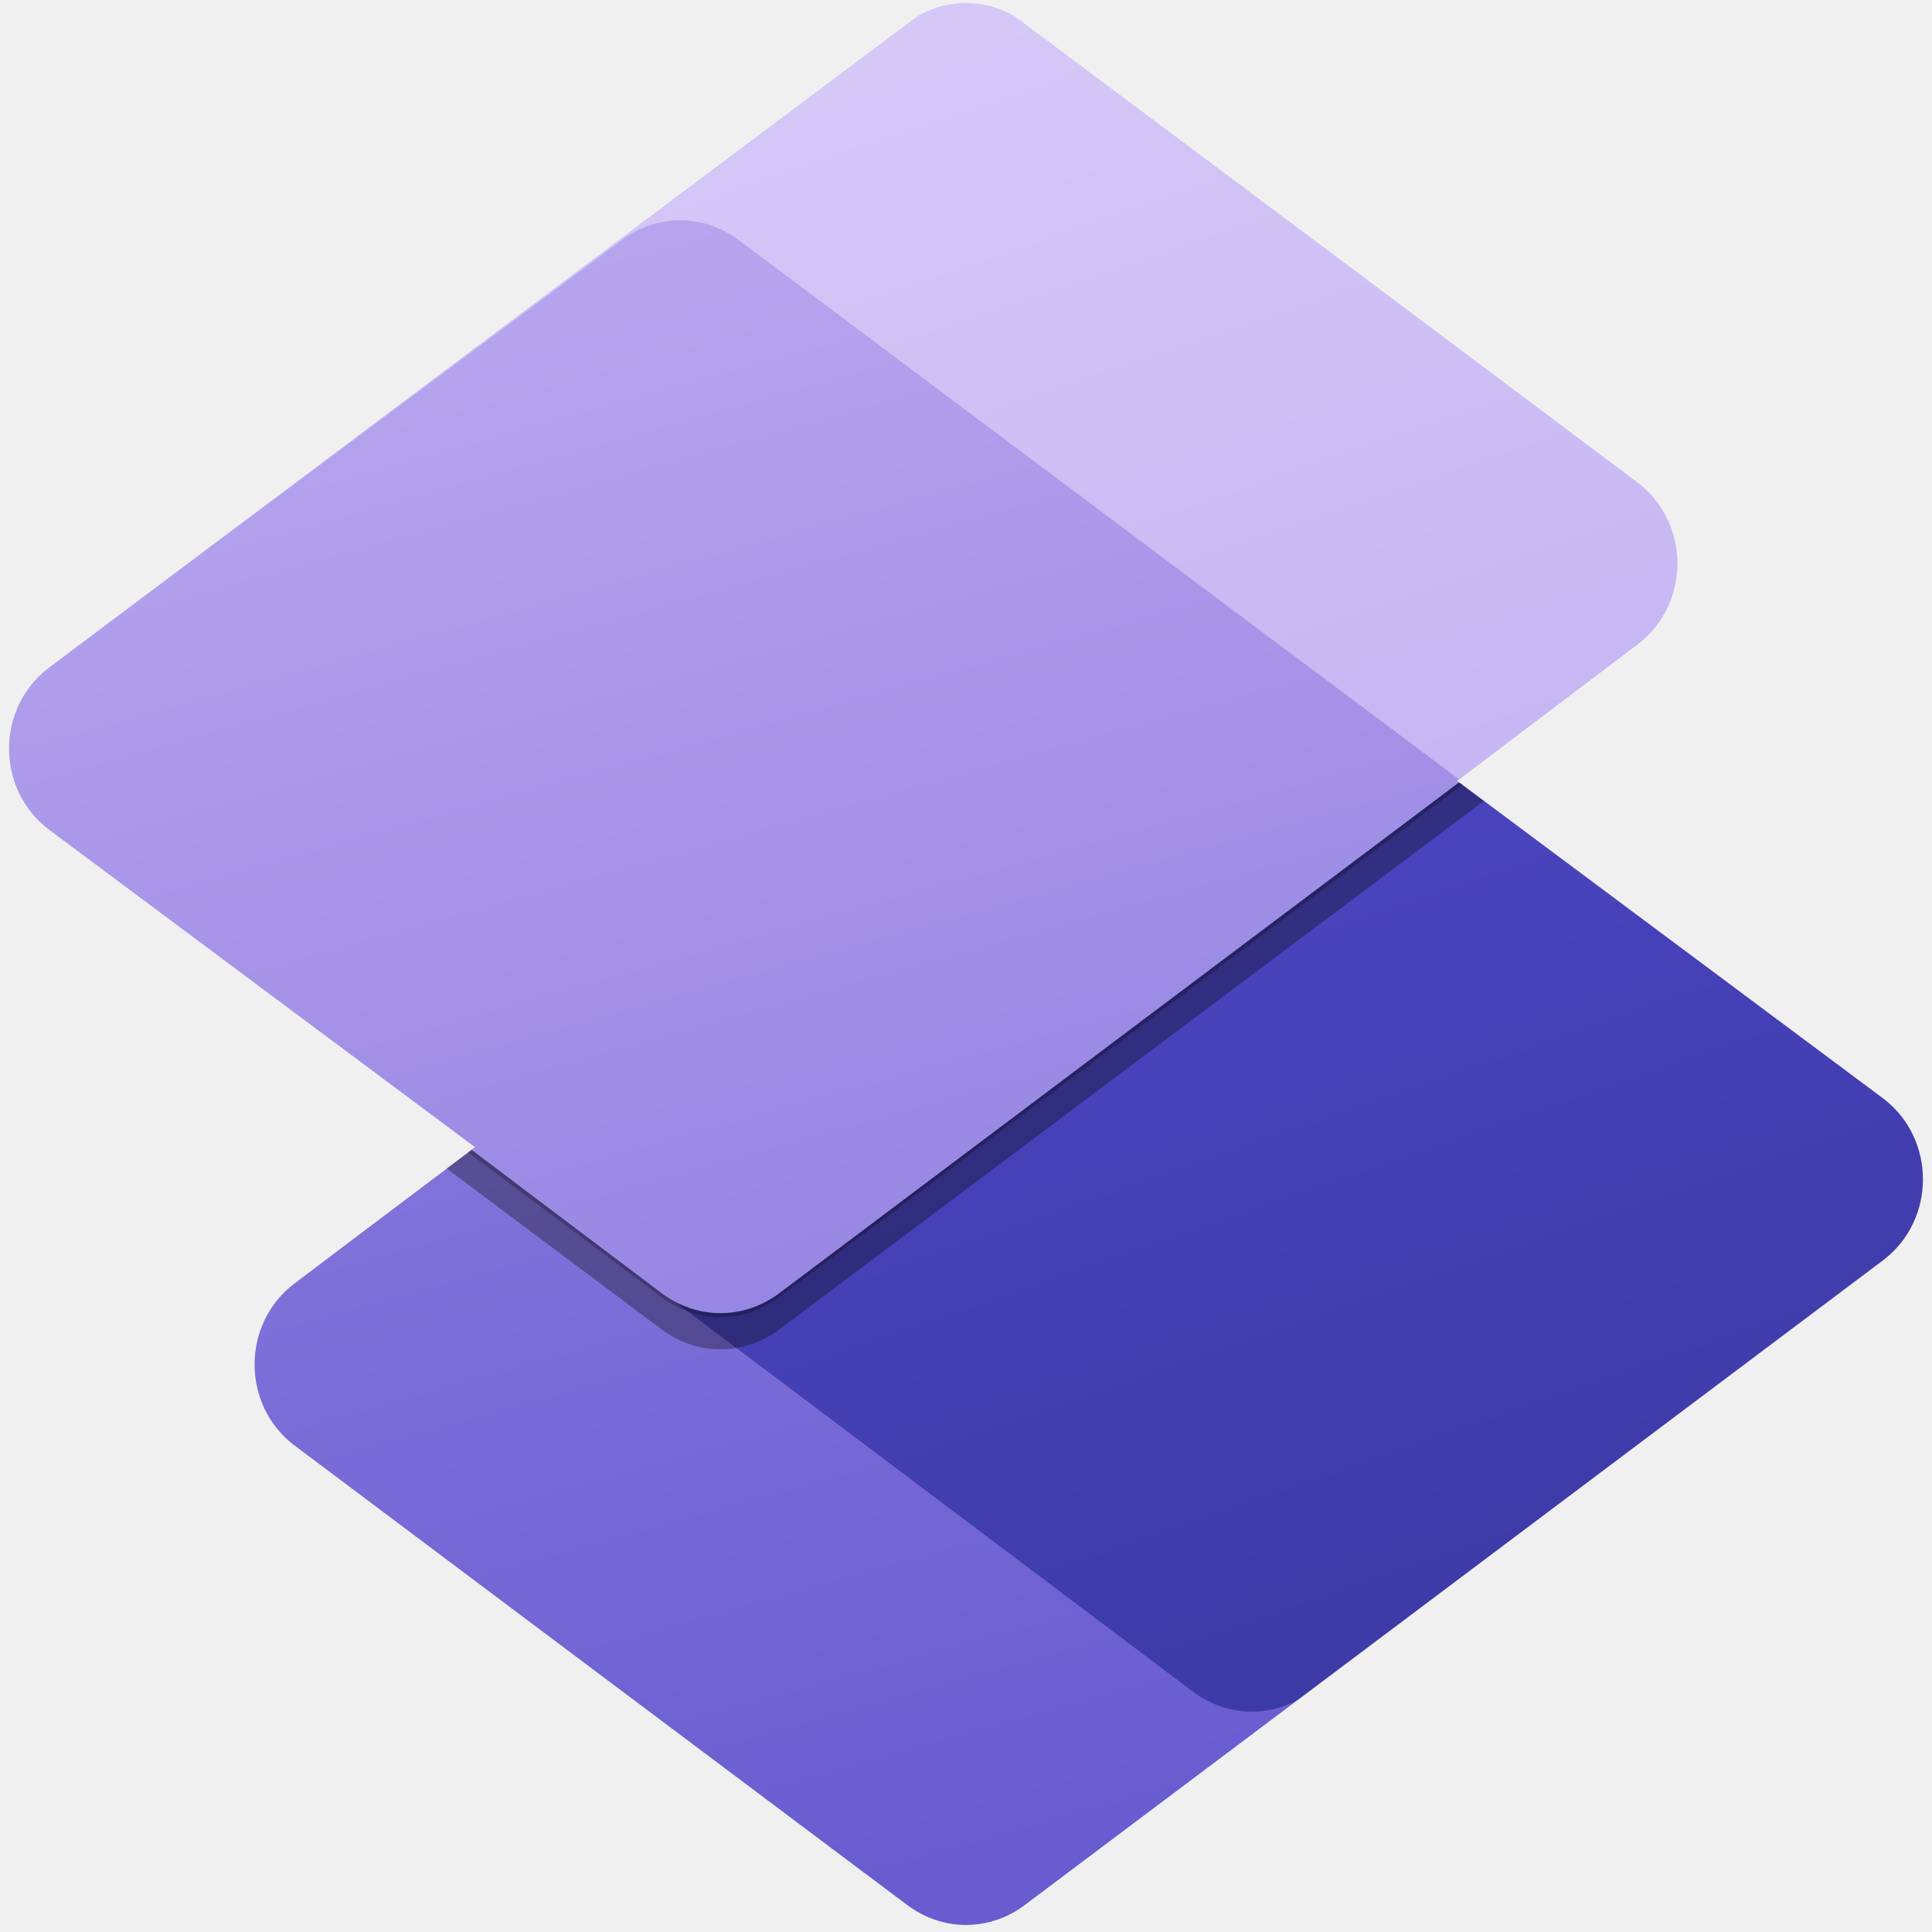
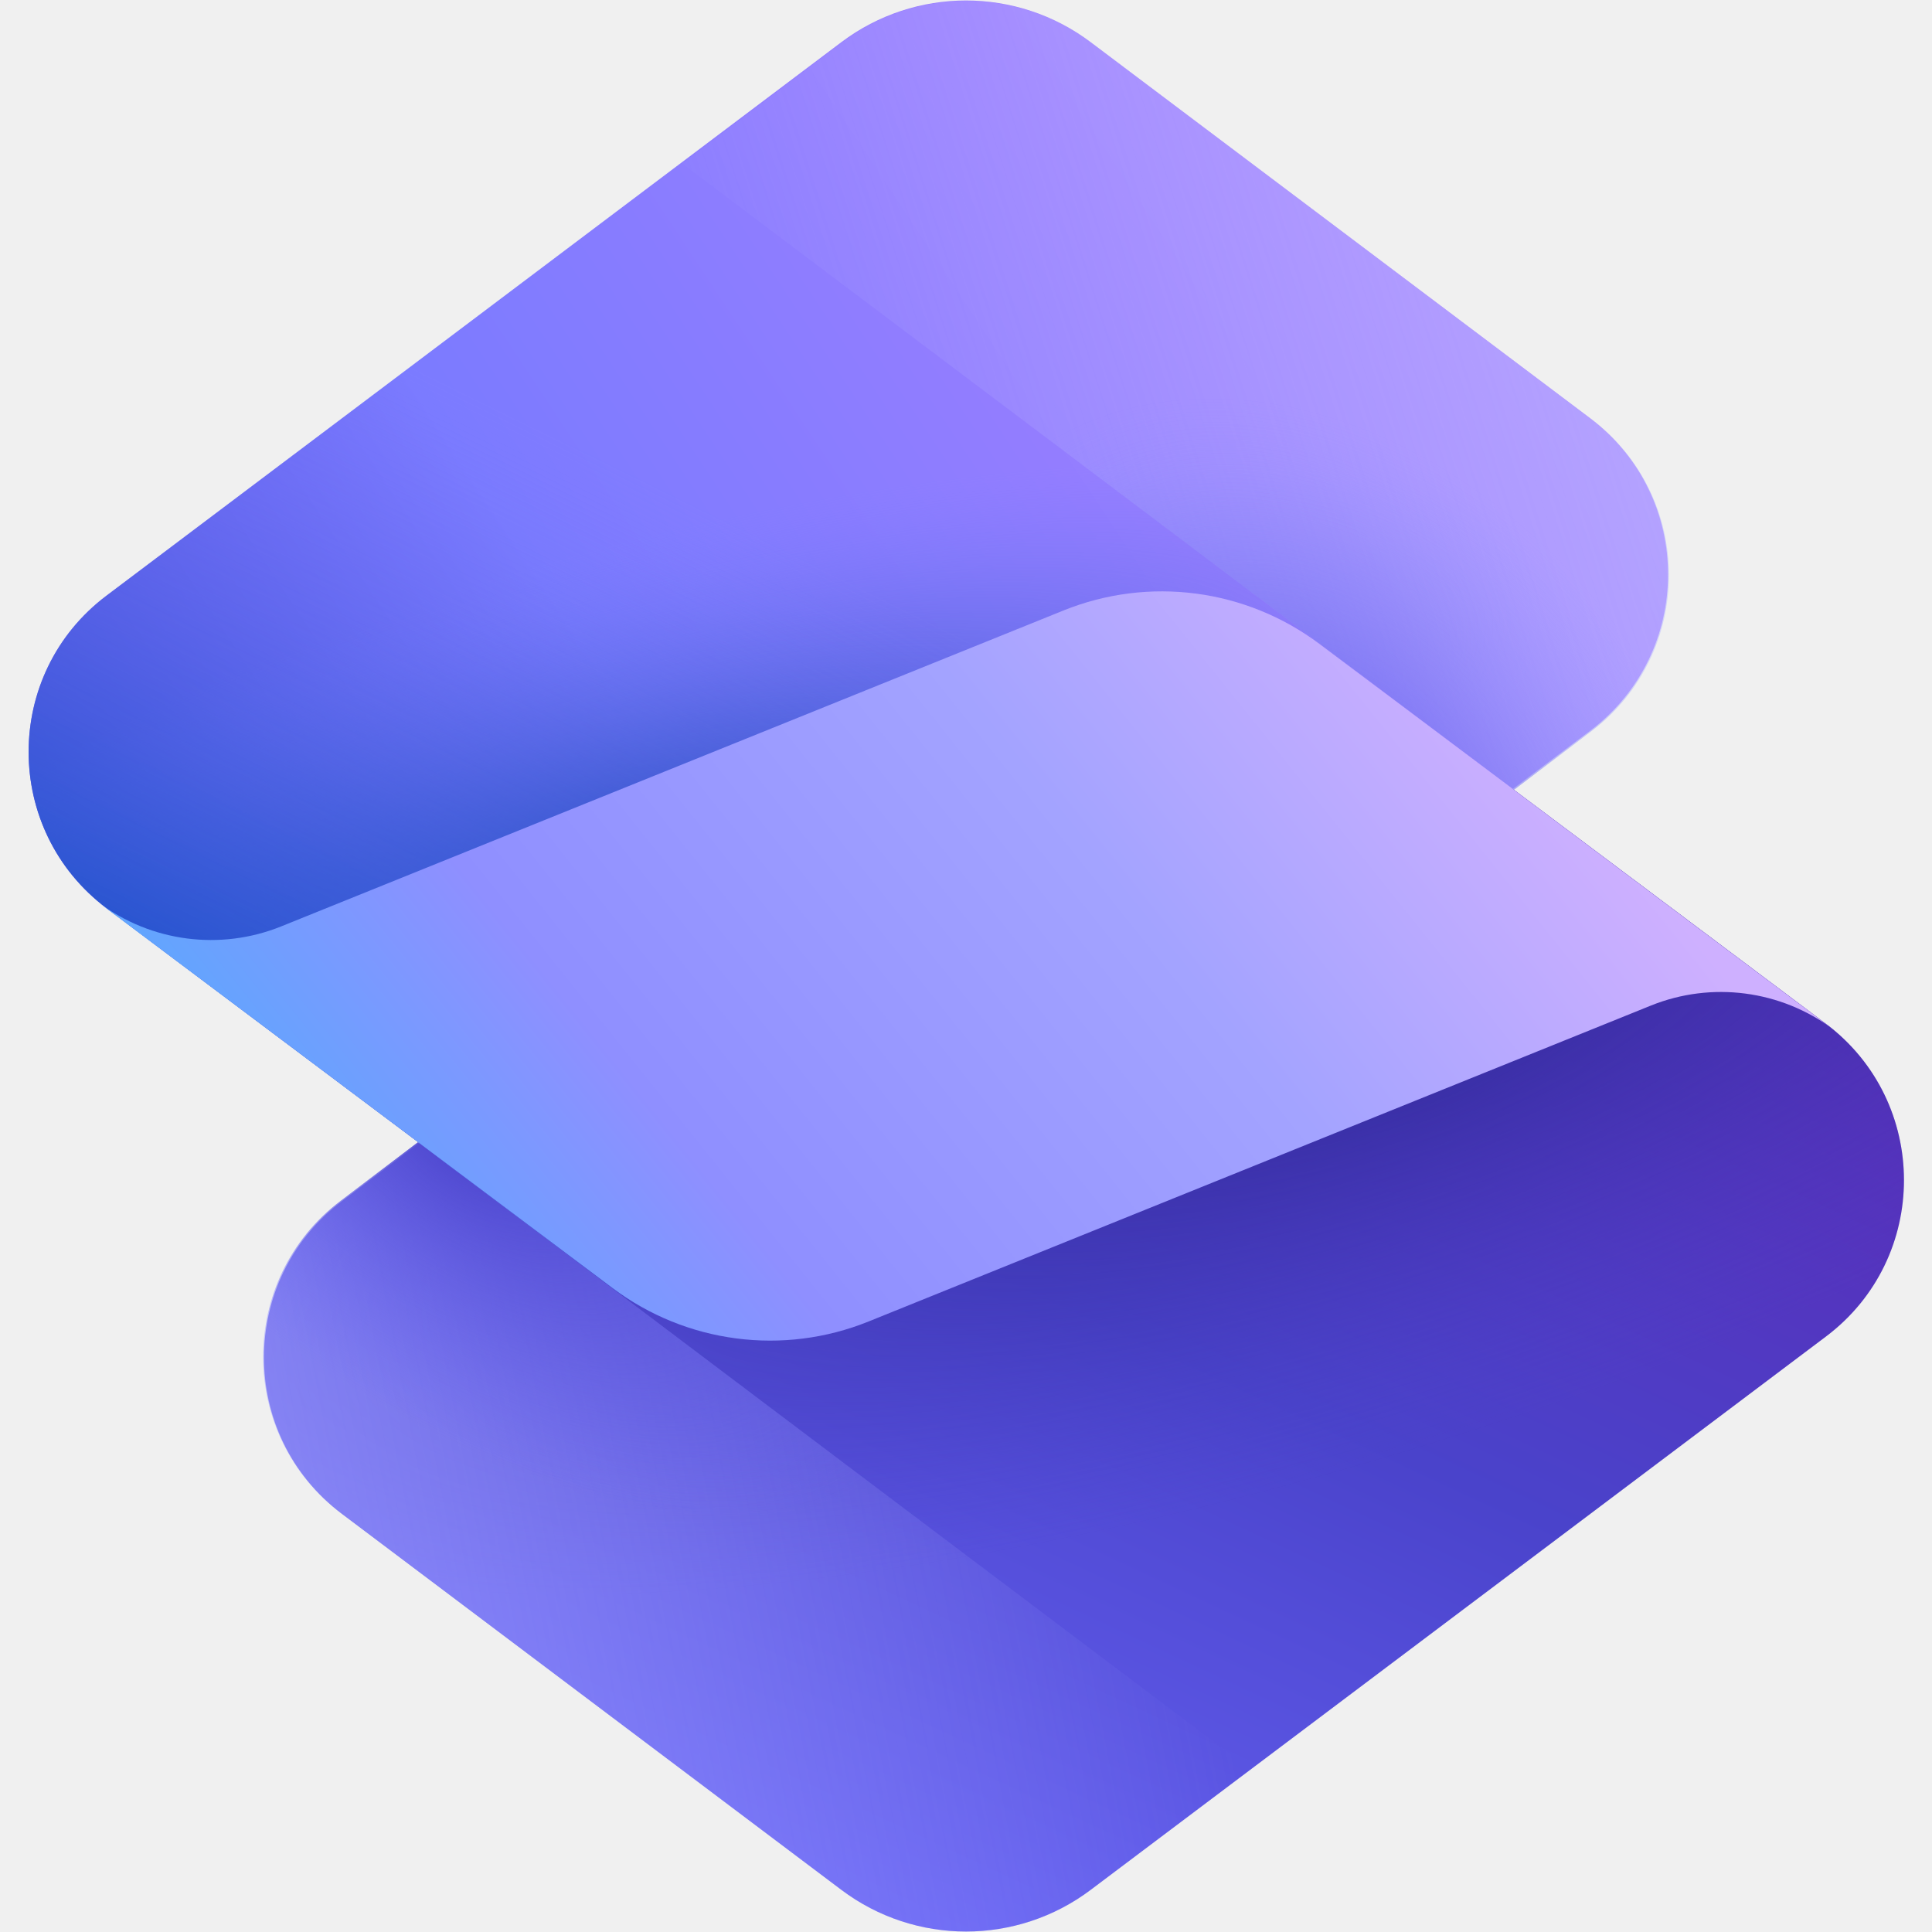
- <svg xmlns="http://www.w3.org/2000/svg" version="1.1" id="Layer_1" x="0px" y="0px" viewBox="0 0 48 48" style="enable-background:new 0 0 48 48;" xml:space="preserve">
-   <style type="text/css">
- 	.st0{fill:#FFFFFF;filter:url(#Adobe_OpacityMaskFilter);}
- 	.st1{mask:url(#mask0_2871_188_00000011737632939326521680000005722902583284474265_);}
- 	.st2{fill:url(#SVGID_1_);}
- 	.st3{fill:url(#SVGID_00000155865749804809628970000010773205050728960952_);}
- 	.st4{fill-opacity:0.24;}
- 	.st5{fill-opacity:0.32;}
- 	.st6{fill:url(#SVGID_00000152260659616698682990000000842056369234293646_);}
- 	.st7{fill:url(#SVGID_00000072239164755807265270000015070638629682861974_);}
- </style>
+ <svg xmlns="http://www.w3.org/2000/svg" width="96" height="96" viewBox="0 0 96 96" fill="none">
+   <g clip-path="url(#clip0_4303_1230)">
+     <g clip-path="url(#clip1_4303_1230)">
+       <path d="M16.996 59.681L53.833 31.969C57.291 29.368 62.052 29.364 65.514 31.961L90.717 50.862C95.898 54.748 95.905 62.518 90.73 66.413L54.195 93.907C50.527 96.667 45.474 96.667 41.806 93.905L16.992 75.222C11.824 71.33 11.825 63.571 16.996 59.681Z" fill="url(#paint0_linear_4303_1230)" />
+       <path d="M16.996 59.681L53.833 31.969C57.291 29.368 62.052 29.364 65.514 31.961L90.717 50.862C95.898 54.748 95.905 62.518 90.73 66.413L54.195 93.907C50.527 96.667 45.474 96.667 41.806 93.905L16.992 75.222C11.824 71.33 11.825 63.571 16.996 59.681Z" fill="url(#paint1_radial_4303_1230)" />
+       <path d="M16.921 59.673L20.771 56.752L62.148 87.93L54.195 93.911C50.526 96.669 45.475 96.668 41.809 93.907L16.949 75.189C11.794 71.307 11.78 63.573 16.921 59.673Z" fill="url(#paint2_linear_4303_1230)" fill-opacity="0.6" />
+       <path d="M16.921 59.673L20.771 56.752L62.148 87.93L54.195 93.911C50.526 96.669 45.475 96.668 41.809 93.907L16.949 75.189C11.794 71.307 11.78 63.573 16.921 59.673Z" fill="url(#paint3_radial_4303_1230)" />
+       <path d="M5.296 29.593L41.804 2.097C45.473 -0.666 50.527 -0.666 54.196 2.097L79.008 20.778C84.176 24.67 84.175 32.429 79.005 36.318L42.17 64.029C38.711 66.631 33.948 66.634 30.486 64.035L5.309 45.139C0.132 41.253 0.125 33.488 5.296 29.593Z" fill="url(#paint4_linear_4303_1230)" />
+       <path d="M5.296 29.593L41.804 2.097C45.473 -0.666 50.527 -0.666 54.196 2.097L79.008 20.778C84.176 24.67 84.175 32.429 79.005 36.318L42.17 64.029C38.711 66.631 33.948 66.634 30.486 64.035L5.309 45.139C0.132 41.253 0.125 33.488 5.296 29.593Z" fill="url(#paint5_radial_4303_1230)" />
+       <path d="M5.296 29.593L41.804 2.097C45.473 -0.666 50.527 -0.666 54.196 2.097L79.008 20.778C84.176 24.67 84.175 32.429 79.005 36.318L42.17 64.029C38.711 66.631 33.948 66.634 30.486 64.035L5.309 45.139C0.132 41.253 0.125 33.488 5.296 29.593Z" fill="url(#paint6_linear_4303_1230)" />
+       <path d="M33.899 8.128L41.798 2.136C45.468 -0.648 50.539 -0.657 54.219 2.114L79.051 20.811C84.206 24.692 84.22 32.427 79.079 36.327L75.229 39.248L33.899 8.128Z" fill="url(#paint7_linear_4303_1230)" fill-opacity="0.6" />
+       <path d="M33.899 8.128L41.798 2.136C45.468 -0.648 50.539 -0.657 54.219 2.114L79.051 20.811C84.206 24.692 84.22 32.427 79.079 36.327L75.229 39.248L33.899 8.128Z" fill="url(#paint8_radial_4303_1230)" />
+       <path d="M43.156 65.665L82.024 49.969C85.05 48.747 88.495 49.197 91.105 51.155L65.559 31.994C61.904 29.253 57.081 28.623 52.844 30.334L13.976 46.031C10.95 47.253 7.505 46.803 4.895 44.845L30.442 64.005C34.097 66.747 38.919 67.376 43.156 65.665Z" fill="url(#paint9_linear_4303_1230)" />
+     </g>
+   </g>
  <defs>
-     <filter id="Adobe_OpacityMaskFilter" filterUnits="userSpaceOnUse" x="-1.5" y="-0.5" width="51" height="49">
-       <feColorMatrix type="matrix" values="1 0 0 0 0  0 1 0 0 0  0 0 1 0 0  0 0 0 1 0" />
-     </filter>
+     <linearGradient id="paint0_linear_4303_1230" x1="45.569" y1="98.569" x2="72.798" y2="40.22" gradientUnits="userSpaceOnUse">
+       <stop stop-color="#6864F6" />
+       <stop offset="0.529" stop-color="#4A43CB" />
+       <stop offset="1" stop-color="#5B2AB5" />
+     </linearGradient>
+     <radialGradient id="paint1_radial_4303_1230" cx="0" cy="0" r="1" gradientTransform="matrix(5.08644 19.5482 -61.0372 19.6565 67.7072 51.7559)" gradientUnits="userSpaceOnUse">
+       <stop stop-color="#312A9A" />
+       <stop offset="1" stop-color="#4A43CB" stop-opacity="0" />
+     </radialGradient>
+     <linearGradient id="paint2_linear_4303_1230" x1="56.499" y1="61.607" x2="12.072" y2="70.115" gradientUnits="userSpaceOnUse">
+       <stop stop-color="#A3A3FF" stop-opacity="0" />
+       <stop offset="1" stop-color="#A3A3FF" />
+     </linearGradient>
+     <radialGradient id="paint3_radial_4303_1230" cx="0" cy="0" r="1" gradientUnits="userSpaceOnUse" gradientTransform="translate(23.2299 56.7522) rotate(34.6614) scale(26.4656 13.4356)">
+       <stop stop-color="#4A43CB" />
+       <stop offset="1" stop-color="#6864F6" stop-opacity="0" />
+     </radialGradient>
+     <linearGradient id="paint4_linear_4303_1230" x1="71.672" y1="5.519" x2="8.441" y2="47.394" gradientUnits="userSpaceOnUse">
+       <stop stop-color="#AC80FF" />
+       <stop offset="0.66" stop-color="#7B7BFF" />
+       <stop offset="1" stop-color="#5750E2" />
+     </linearGradient>
+     <radialGradient id="paint5_radial_4303_1230" cx="0" cy="0" r="1" gradientTransform="matrix(-3.23682 -14.4039 45.1794 -12.5656 31.0675 42.1862)" gradientUnits="userSpaceOnUse">
+       <stop stop-color="#1B44B1" />
+       <stop offset="1" stop-color="#7B7BFF" stop-opacity="0" />
+     </radialGradient>
+     <linearGradient id="paint6_linear_4303_1230" x1="22.282" y1="19.037" x2="7.409" y2="49.241" gradientUnits="userSpaceOnUse">
+       <stop stop-color="#7B7BFF" stop-opacity="0" />
+       <stop offset="1" stop-color="#2052CB" />
+     </linearGradient>
+     <linearGradient id="paint7_linear_4303_1230" x1="39.169" y1="31.989" x2="81.72" y2="18.385" gradientUnits="userSpaceOnUse">
+       <stop stop-color="#BABAFF" stop-opacity="0" />
+       <stop offset="1" stop-color="#BABAFF" />
+     </linearGradient>
+     <radialGradient id="paint8_radial_4303_1230" cx="0" cy="0" r="1" gradientUnits="userSpaceOnUse" gradientTransform="translate(65.6886 42.812) rotate(-125.652) scale(24.9712 18.783)">
+       <stop stop-color="#5750E2" />
+       <stop offset="1" stop-color="#8F8FFF" stop-opacity="0" />
+     </radialGradient>
+     <linearGradient id="paint9_linear_4303_1230" x1="21" y1="69.5" x2="70.722" y2="29.643" gradientUnits="userSpaceOnUse">
+       <stop stop-color="#58AAFE" />
+       <stop offset="0.283" stop-color="#8F8FFF" />
+       <stop offset="0.672" stop-color="#A3A3FF" />
+       <stop offset="1" stop-color="#CEB0FF" />
+     </linearGradient>
+     <clipPath id="clip0_4303_1230">
+       <rect width="96" height="96" fill="white" />
+     </clipPath>
+     <clipPath id="clip1_4303_1230">
+       <rect width="96" height="96" fill="white" />
+     </clipPath>
  </defs>
-   <mask maskUnits="userSpaceOnUse" x="-1.5" y="-0.5" width="51" height="49" id="mask0_2871_188_00000011737632939326521680000005722902583284474265_">
-     <path class="st0" d="M25.5,0.6c-0.9-0.7-2.1-0.7-3,0l-21.3,16c-1.3,1-1.3,3,0,4l10.6,7.9l-4.5,3.4c-1.3,1-1.3,3,0,4l15.2,11.4   c0.9,0.7,2.1,0.7,3,0l21.3-16c1.3-1,1.3-3,0-4l-10.6-7.9l4.5-3.4c1.3-1,1.3-3,0-4L25.5,0.6z" />
-   </mask>
-   <g class="st1">
-     <linearGradient id="SVGID_1_" gradientUnits="userSpaceOnUse" x1="17.8" y1="51.492" x2="30.64" y2="5.535" gradientTransform="matrix(1 0 0 -1 0 50)">
-       <stop offset="0" style="stop-color:#A391E8" />
-       <stop offset="1" style="stop-color:#685CD0" />
-     </linearGradient>
-     <path class="st2" d="M4.6,33.9l25.5-19.1l19.4,14.5L24,48.5L4.6,33.9z" />
-     <linearGradient id="SVGID_00000109015261823114175640000002199749320620791970_" gradientUnits="userSpaceOnUse" x1="36.725" y1="3.439" x2="27.975" y2="28.689" gradientTransform="matrix(1 0 0 -1 0 50)">
-       <stop offset="0" style="stop-color:#38389F" />
-       <stop offset="1" style="stop-color:#4B44C0" />
-     </linearGradient>
-     <path style="fill:url(#SVGID_00000109015261823114175640000002199749320620791970_);" d="M11.8,28.6l18.4-13.8l19.4,14.5L32.6,42   c-0.9,0.7-2.1,0.7-3,0L11.8,28.6z" />
-     <g>
-       <path class="st4" d="M-1.5,18.8L24-0.3l19.4,14.5l-24,18c-0.9,0.7-2.1,0.7-3,0L-1.5,18.8z" />
-     </g>
-     <g>
-       <path class="st5" d="M-1.5,19.6L24,0.5l19.4,14.5l-24,18c-0.9,0.7-2.1,0.7-3,0L-1.5,19.6z" />
-     </g>
-     <linearGradient id="SVGID_00000128451513899304435790000010979619739219756443_" gradientUnits="userSpaceOnUse" x1="13.68" y1="54.9" x2="26.113" y2="18.511" gradientTransform="matrix(1 0 0 -1 0 50)">
-       <stop offset="0" style="stop-color:#DBCEF8" />
-       <stop offset="1" style="stop-color:#C0AFF1" />
-     </linearGradient>
-     <path style="fill:url(#SVGID_00000128451513899304435790000010979619739219756443_);" d="M-1.5,18.6L24-0.5l19.4,14.5l-24,18   c-0.9,0.7-2.1,0.7-3,0L-1.5,18.6z" />
-     <linearGradient id="SVGID_00000165954391941838892000000017109940976007304329_" gradientUnits="userSpaceOnUse" x1="11.544" y1="51.781" x2="24.932" y2="3.969" gradientTransform="matrix(1 0 0 -1 0 50)">
-       <stop offset="0" style="stop-color:#C0AFF1" />
-       <stop offset="1" style="stop-color:#8675DD" />
-     </linearGradient>
-     <path style="fill:url(#SVGID_00000165954391941838892000000017109940976007304329_);" d="M-1.5,18.6L15.4,6c0.9-0.7,2.1-0.7,3,0   l17.9,13.4L19.4,32.1c-0.9,0.7-2.1,0.7-3,0L-1.5,18.6z" />
-   </g>
</svg>
